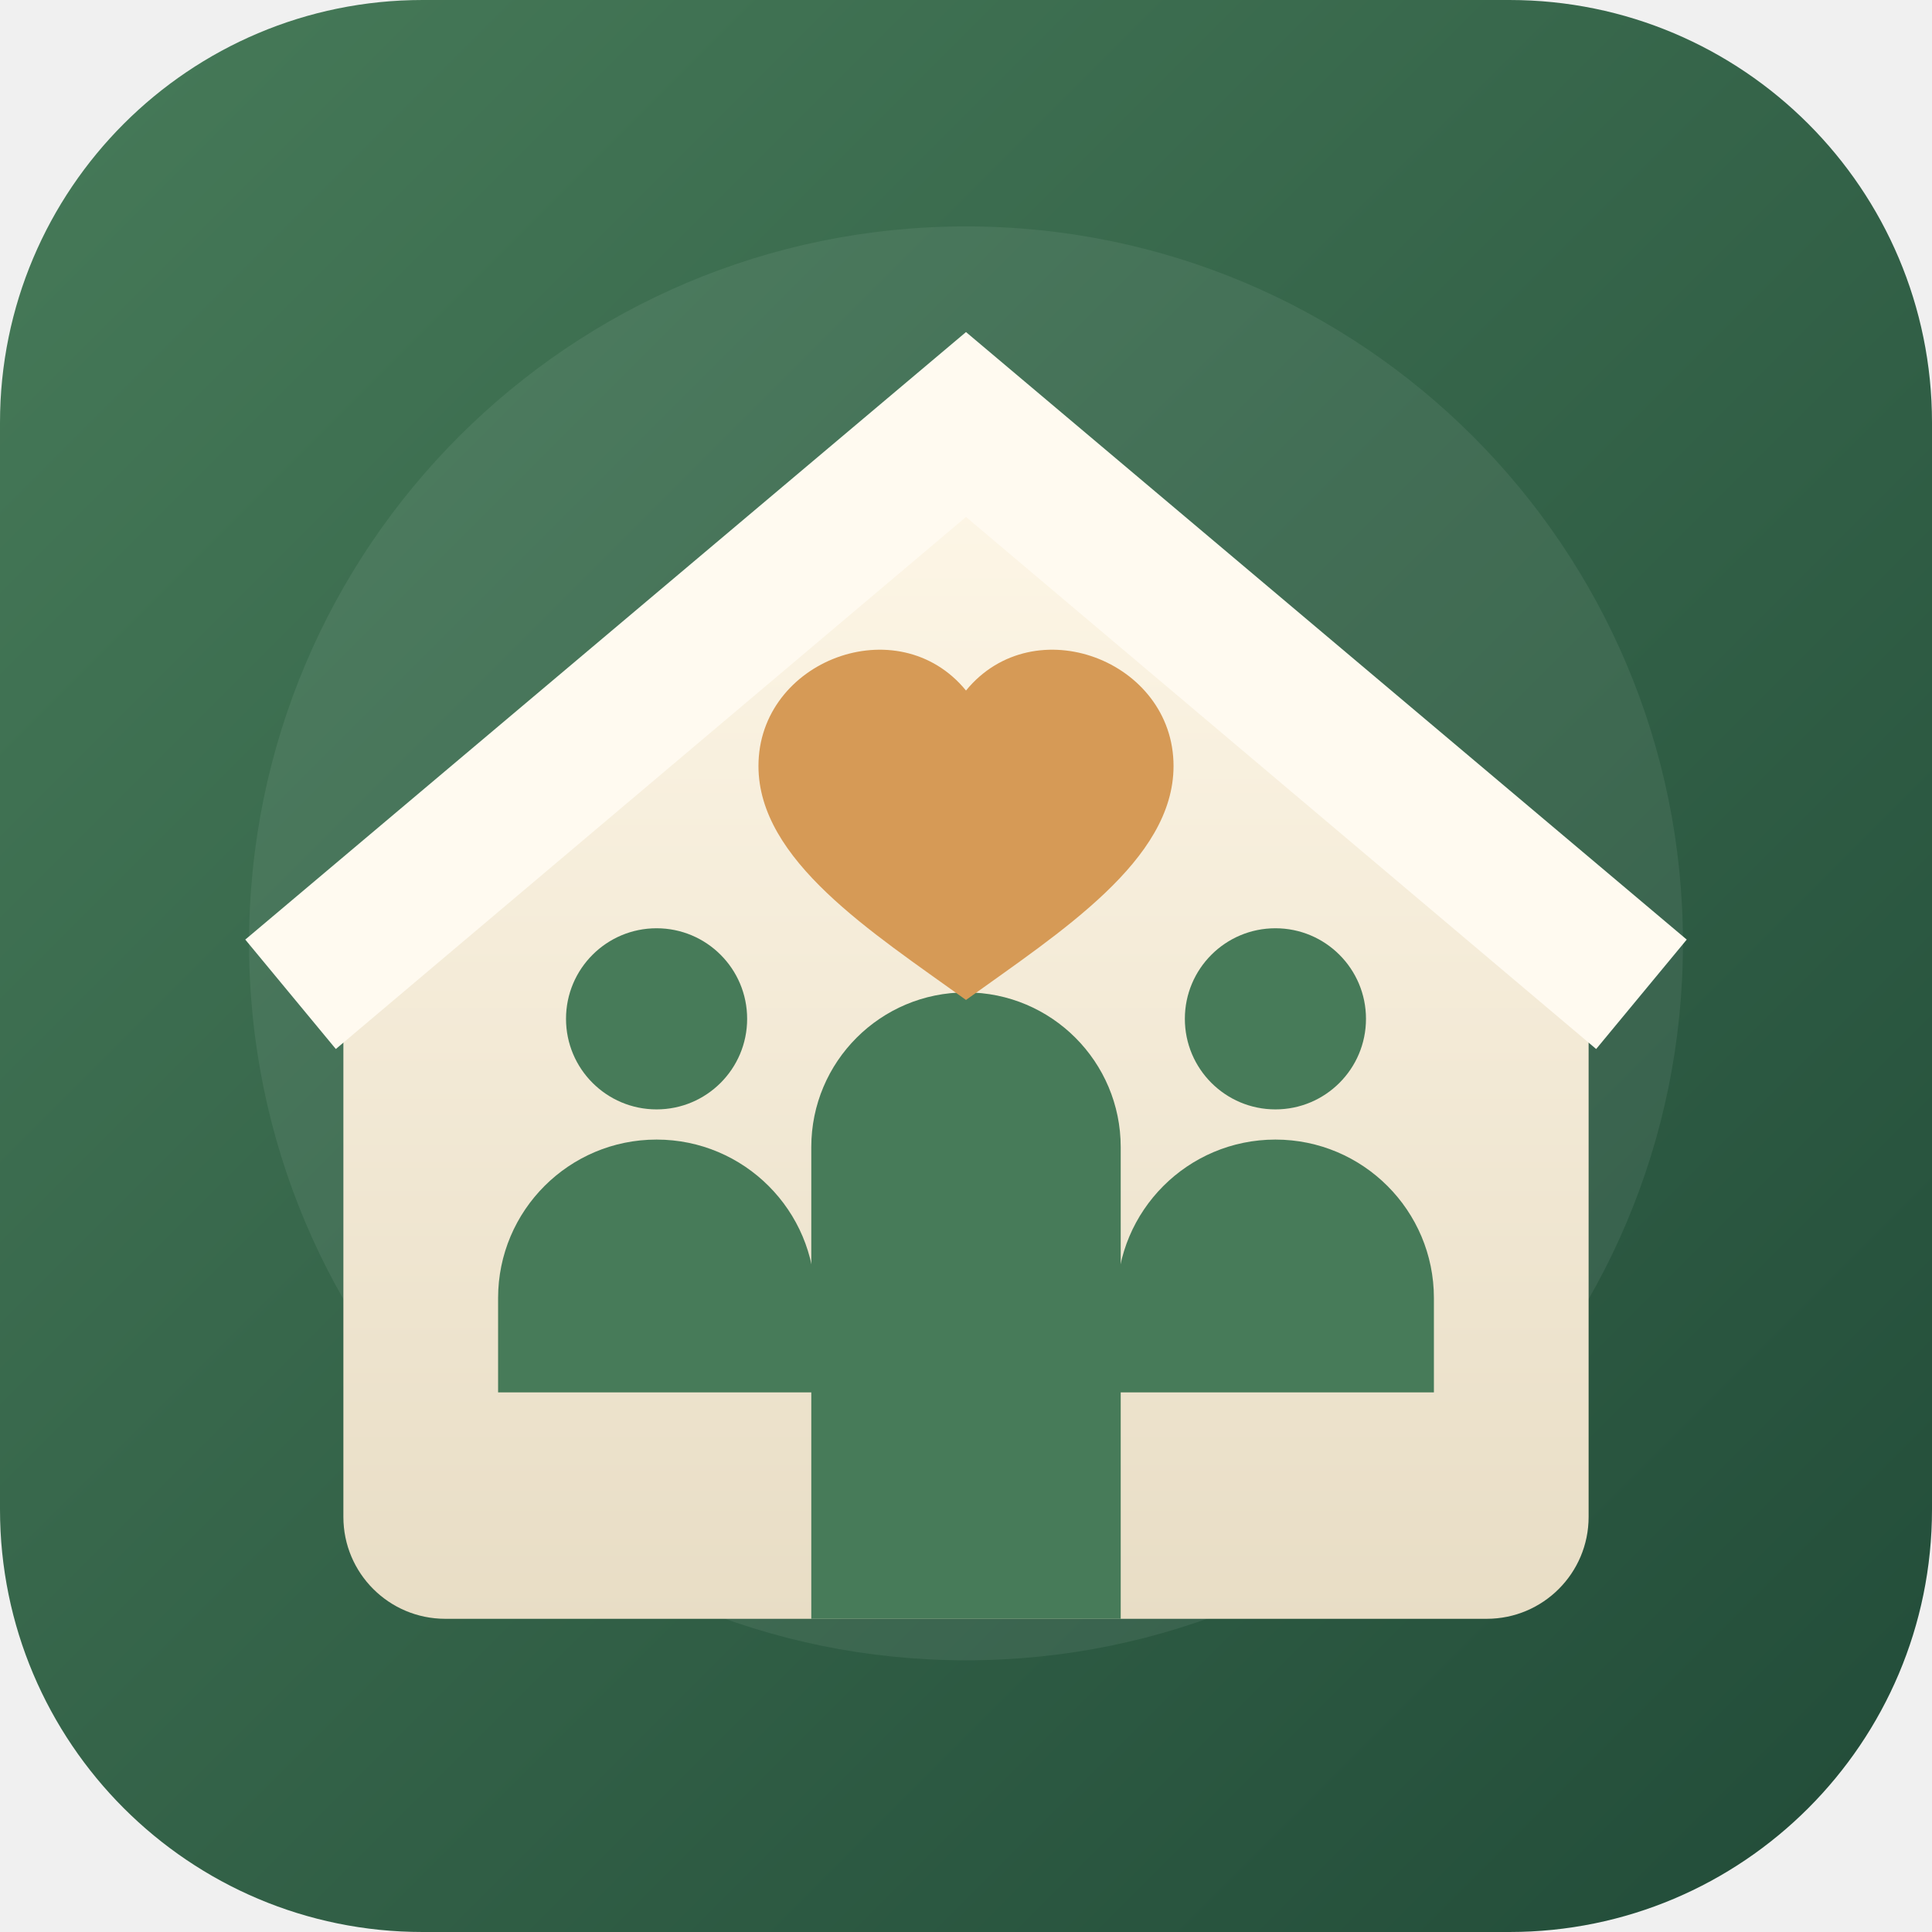
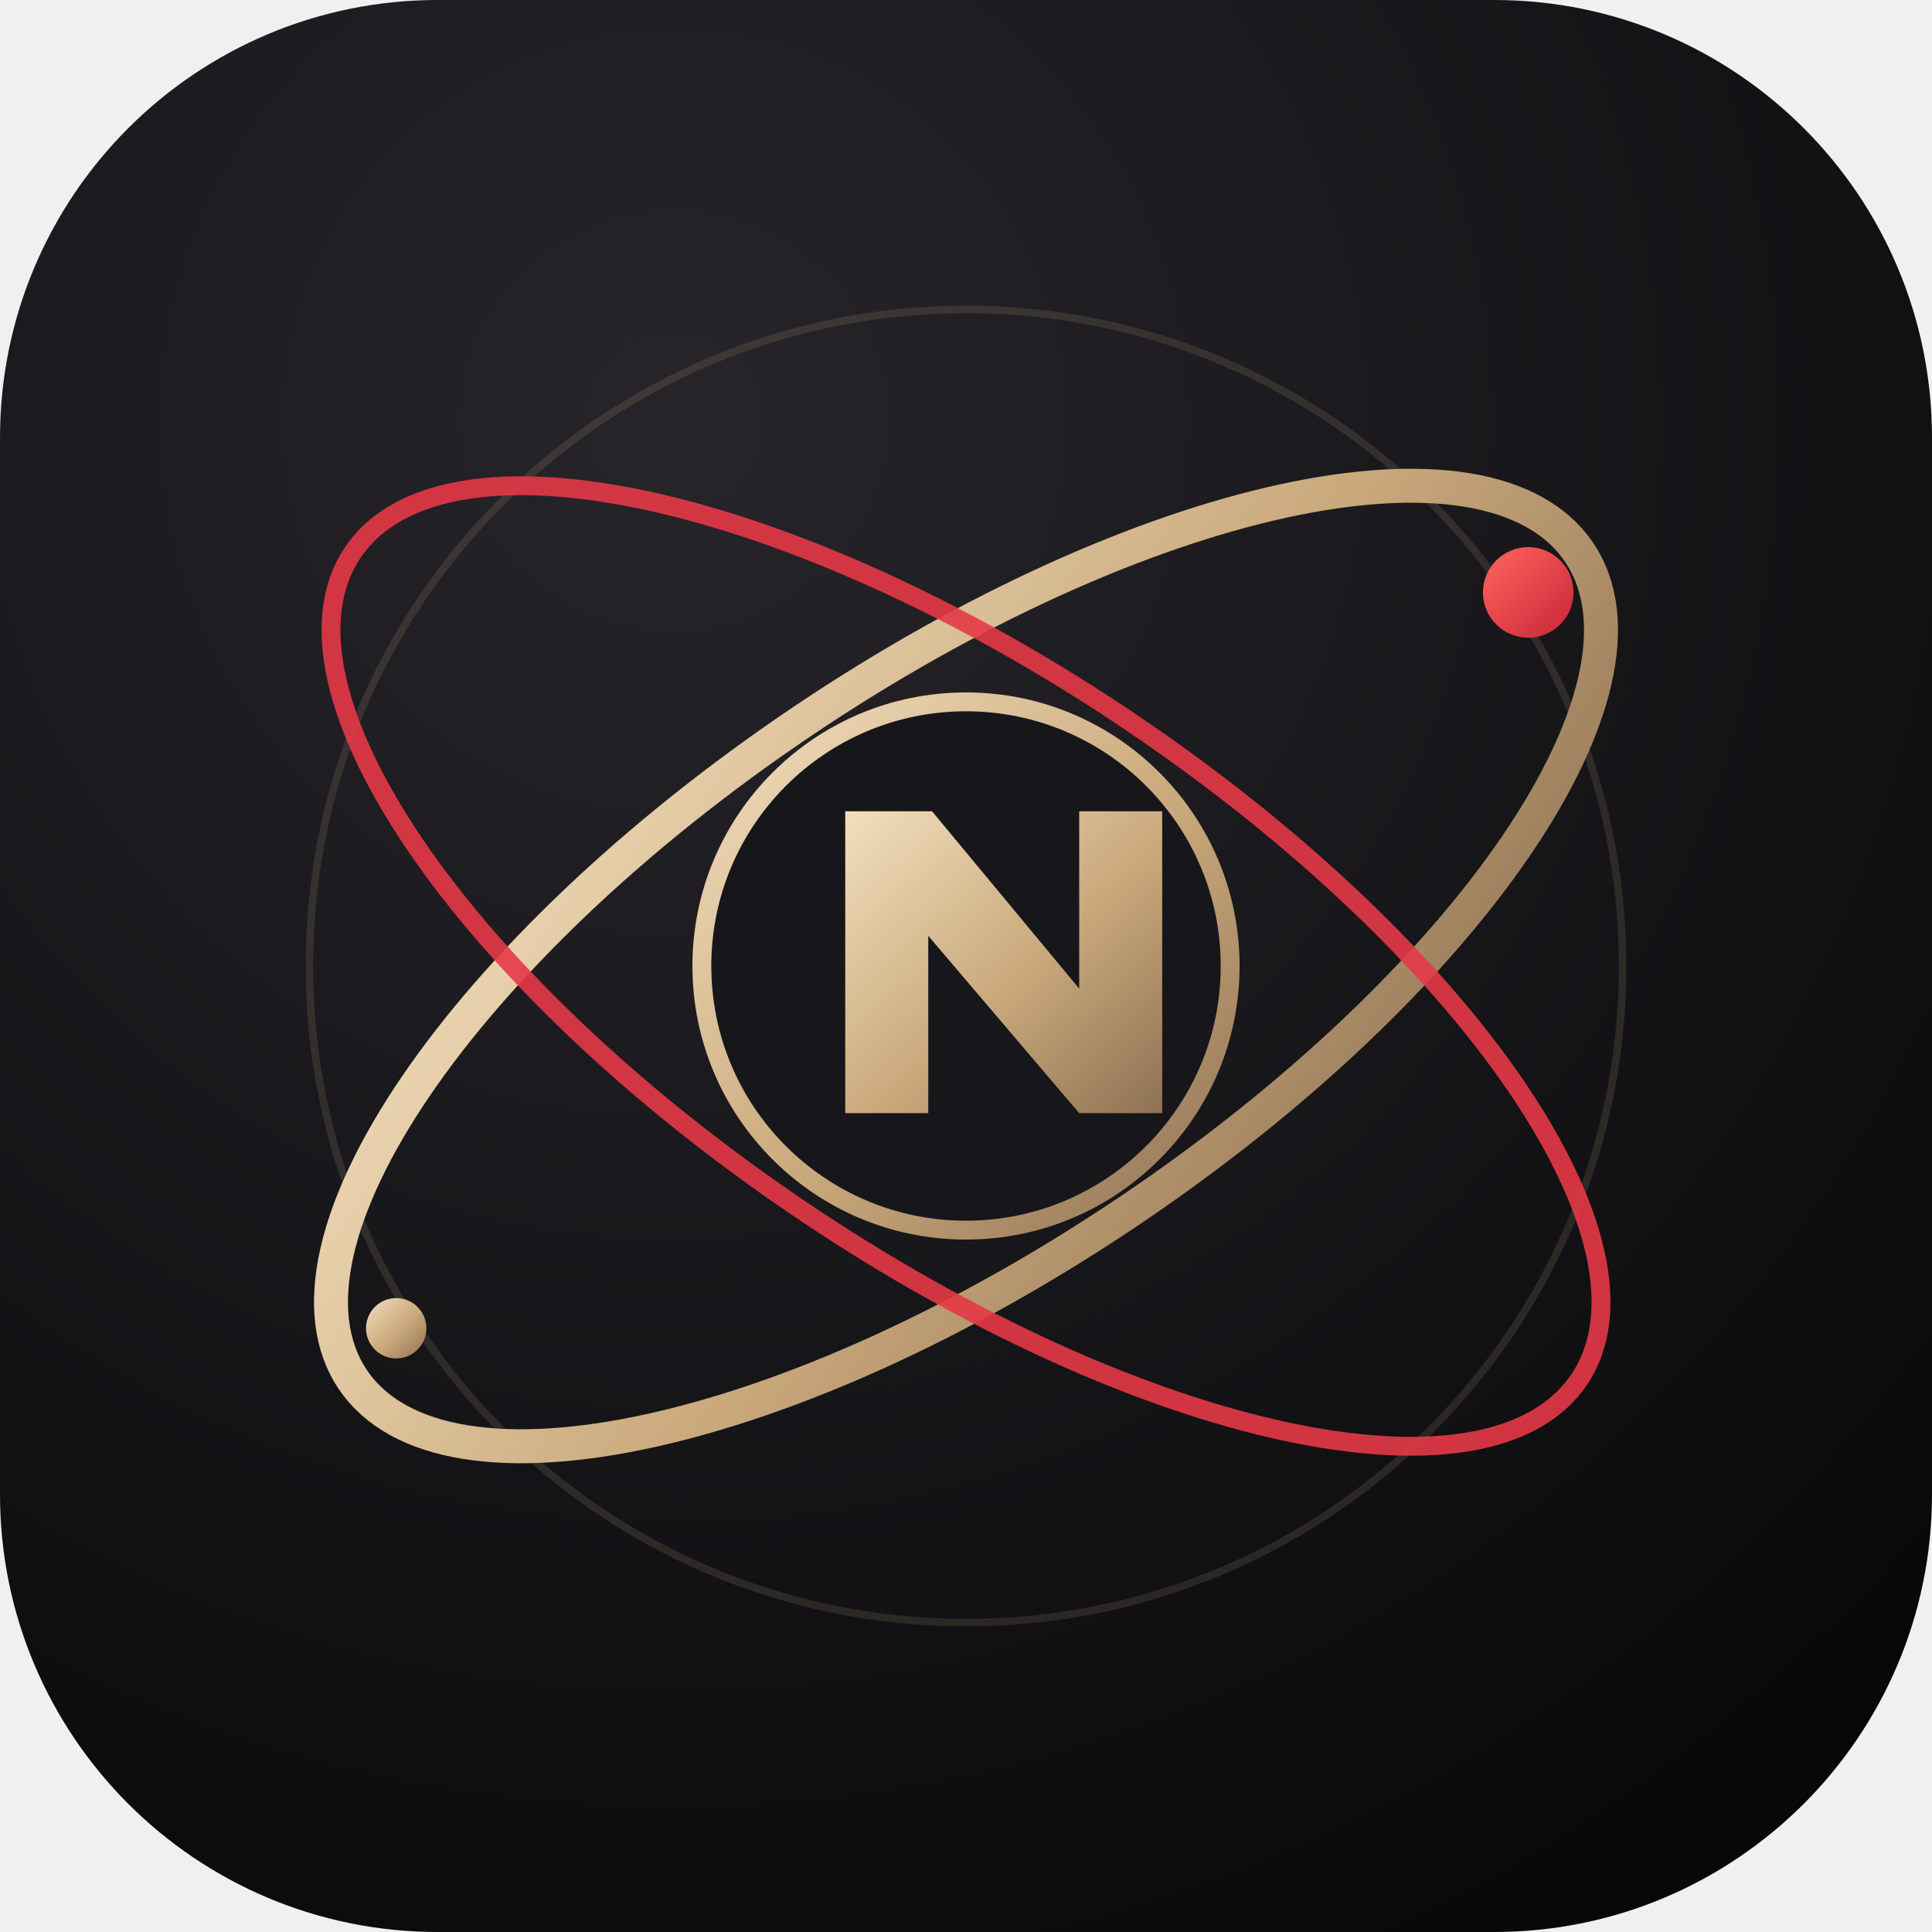
<svg xmlns="http://www.w3.org/2000/svg" viewBox="0 0 512 512">
  <defs>
-     <linearGradient id="bg" x1="0" y1="0" x2="1" y2="1">
-       <stop stop-color="#477b59" />
-       <stop offset="1" stop-color="#214b38" />
+     <radialGradient id="bg" cx="35%" cy="22%" r="90%">
+       <stop stop-color="#27252a" />
+       <stop offset="1" stop-color="#08080a" />
+     </radialGradient>
+     <linearGradient id="metal" x1="0" y1="0" x2="1" y2="1">
+       <stop stop-color="#f2dfbd" />
+       <stop offset=".55" stop-color="#c9a87b" />
+       <stop offset="1" stop-color="#8f7254" />
    </linearGradient>
-     <linearGradient id="house" x1="0" y1="0" x2="0" y2="1">
-       <stop stop-color="#fff8e9" />
-       <stop offset="1" stop-color="#e8ddc5" />
+     <linearGradient id="red" x1="0" y1="0" x2="1" y2="1">
+       <stop stop-color="#ff655f" />
+       <stop offset="1" stop-color="#c92536" />
    </linearGradient>
  </defs>
-   <rect width="512" height="512" rx="112" fill="url(#bg)" />
-   <circle cx="256" cy="250" r="190" fill="#ffffff" opacity=".07" />
-   <path d="M91 244 256 105l165 139v158a27 27 0 0 1-27 27H118a27 27 0 0 1-27-27Z" fill="url(#house)" />
-   <path d="M65 249 256 88l191 161-24 29-167-141L89 278Z" fill="#fffaf0" />
-   <path d="M215 429V304a41 41 0 0 1 82 0v125" fill="#477b59" />
-   <circle cx="174" cy="270" r="24" fill="#477b59" />
-   <path d="M132 344a42 42 0 0 1 84 0v25h-84Z" fill="#477b59" />
-   <circle cx="338" cy="270" r="24" fill="#477b59" />
-   <path d="M296 344a42 42 0 0 1 84 0v25h-84Z" fill="#477b59" />
-   <path d="M256 183c-18-22-55-8-55 20 0 25 30 44 55 62 25-18 55-37 55-62 0-28-37-42-55-20Z" fill="#d69a56" />
+   <rect width="512" height="512" rx="116" fill="url(#bg)" />
+   <circle cx="256" cy="256" r="174" fill="none" stroke="#e0c097" stroke-opacity=".13" stroke-width="2" />
+   <ellipse cx="256" cy="256" rx="196" ry="78" transform="rotate(-34 256 256)" fill="none" stroke="url(#metal)" stroke-width="9" />
+   <ellipse cx="256" cy="256" rx="196" ry="78" transform="rotate(34 256 256)" fill="none" stroke="#e63946" stroke-opacity=".9" stroke-width="5" />
+   <circle cx="256" cy="256" r="70" fill="#17171b" stroke="url(#metal)" stroke-width="5" />
+   <path d="M224 295V215h23l39 47v-47h22v80h-22l-40-47v47Z" fill="url(#metal)" />
+   <circle cx="405" cy="157" r="12" fill="url(#red)" />
+   <circle cx="105" cy="352" r="8" fill="url(#metal)" />
</svg>
